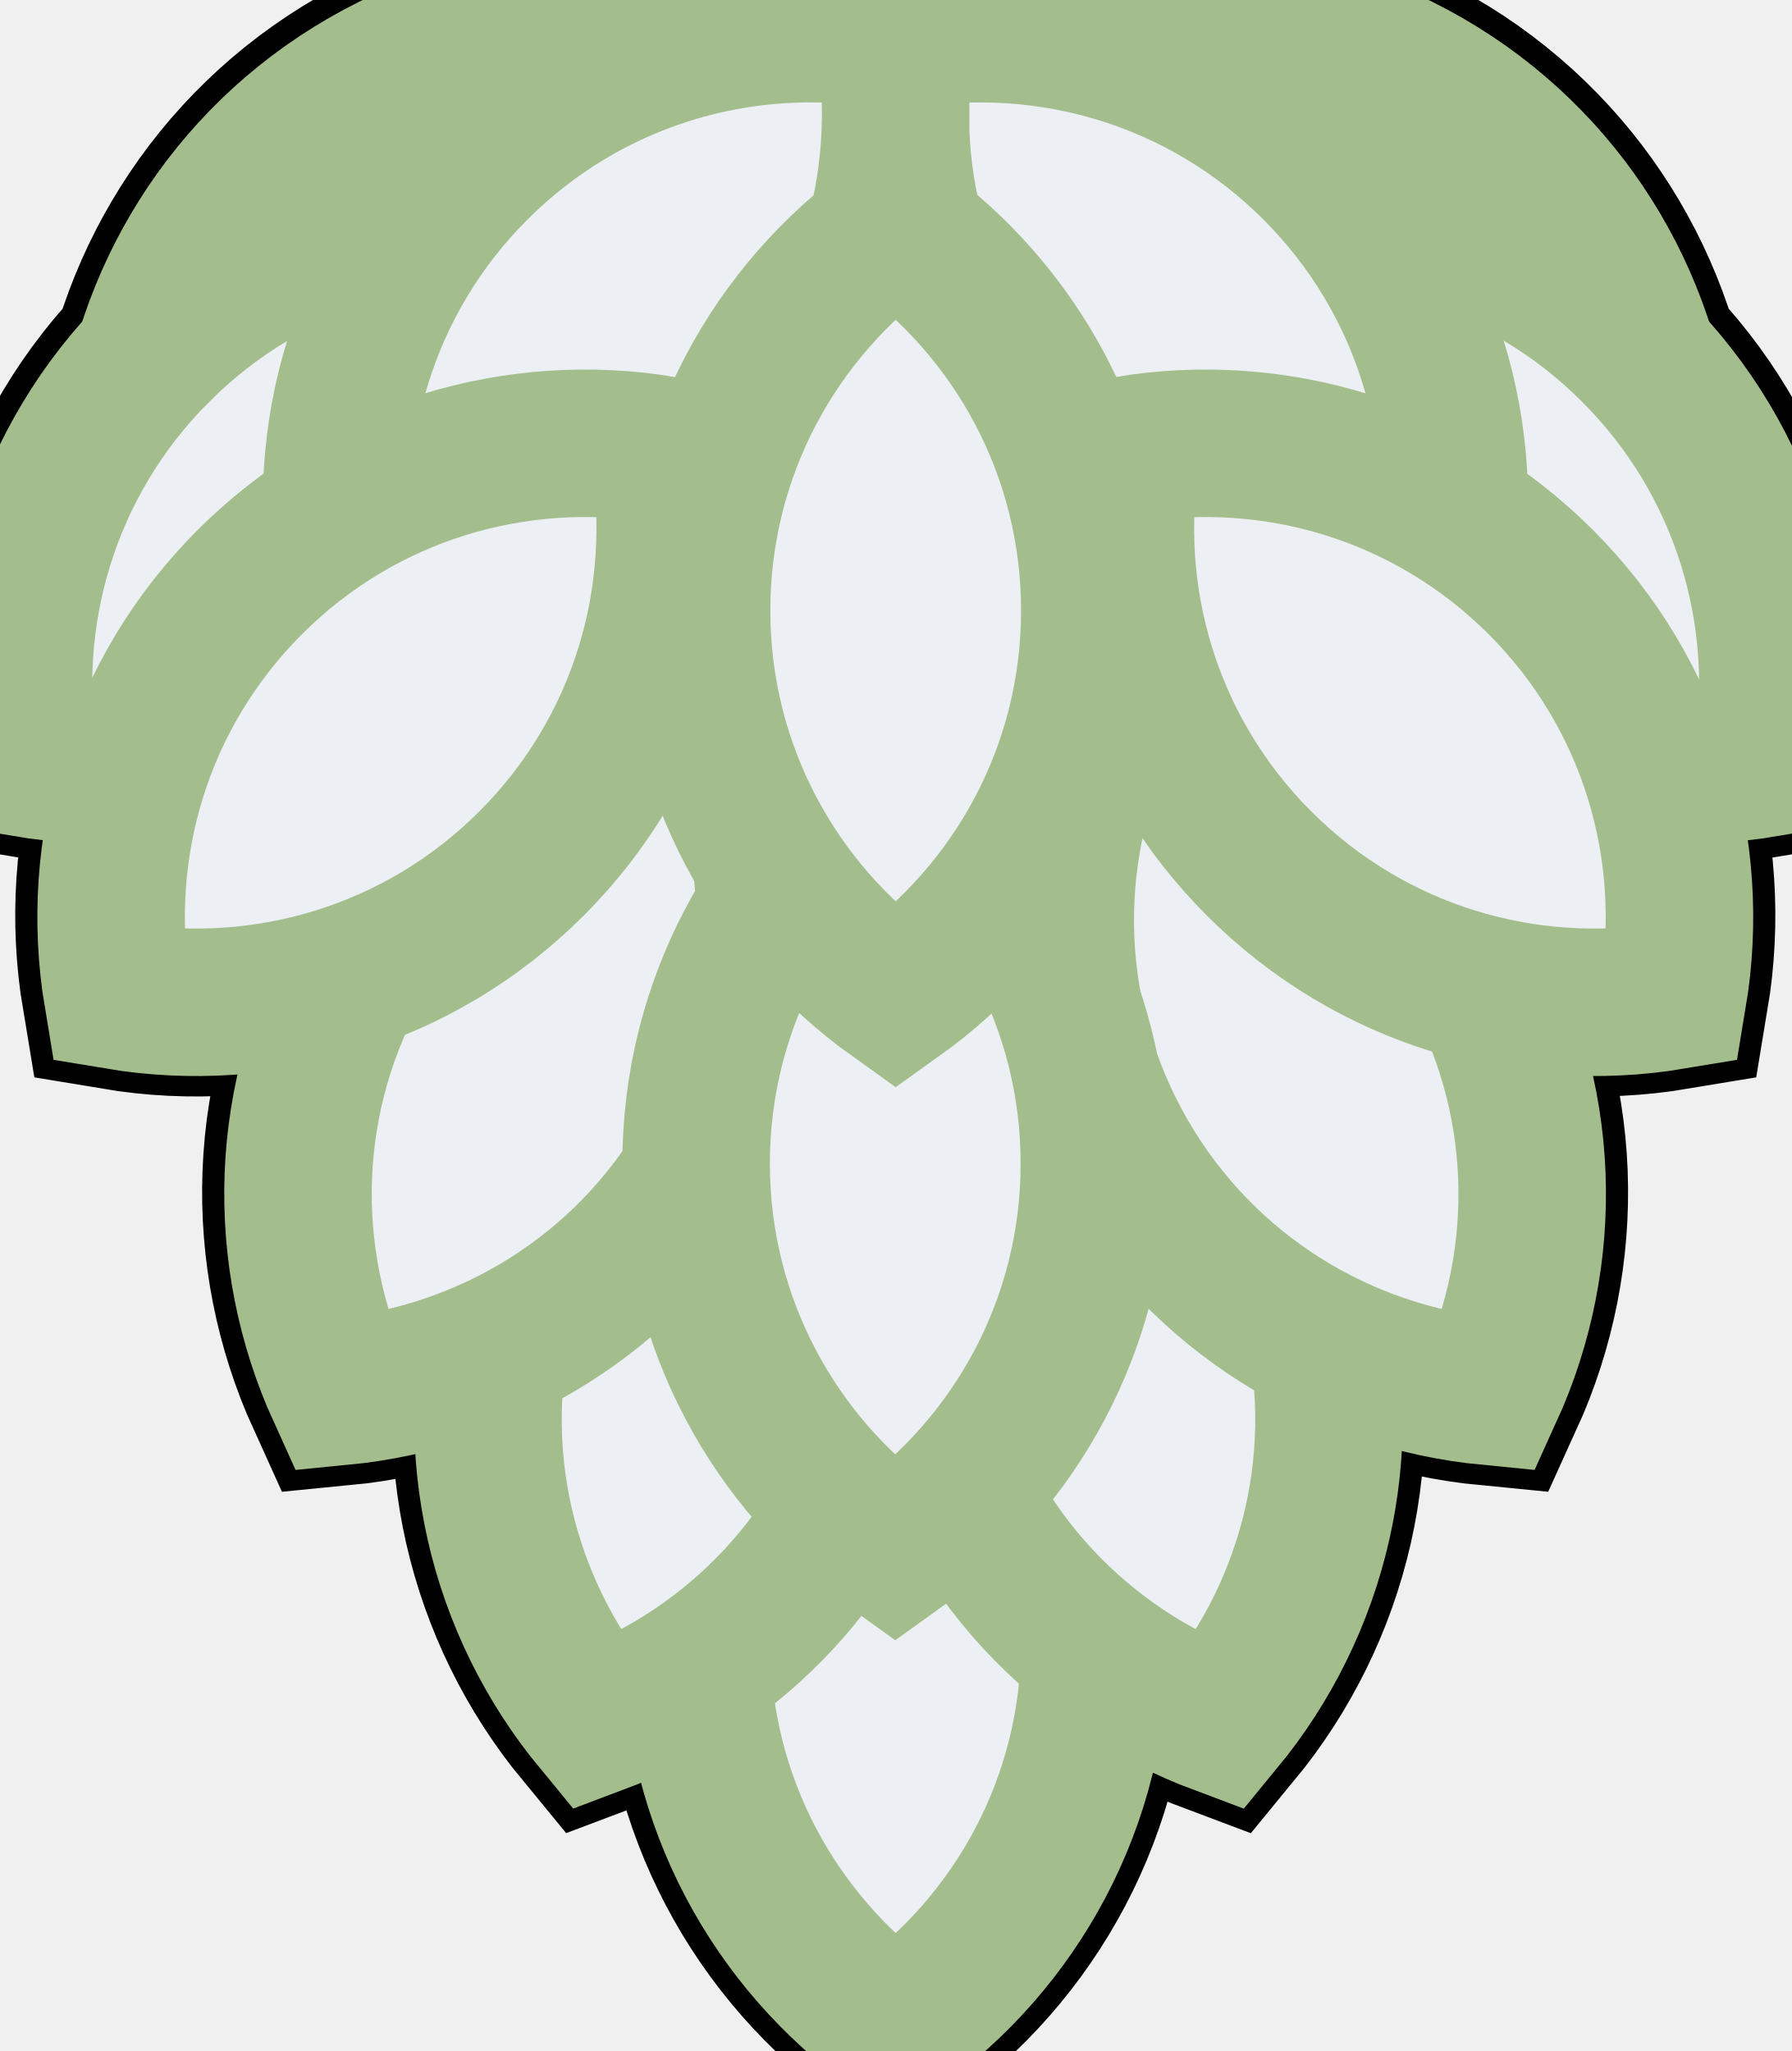
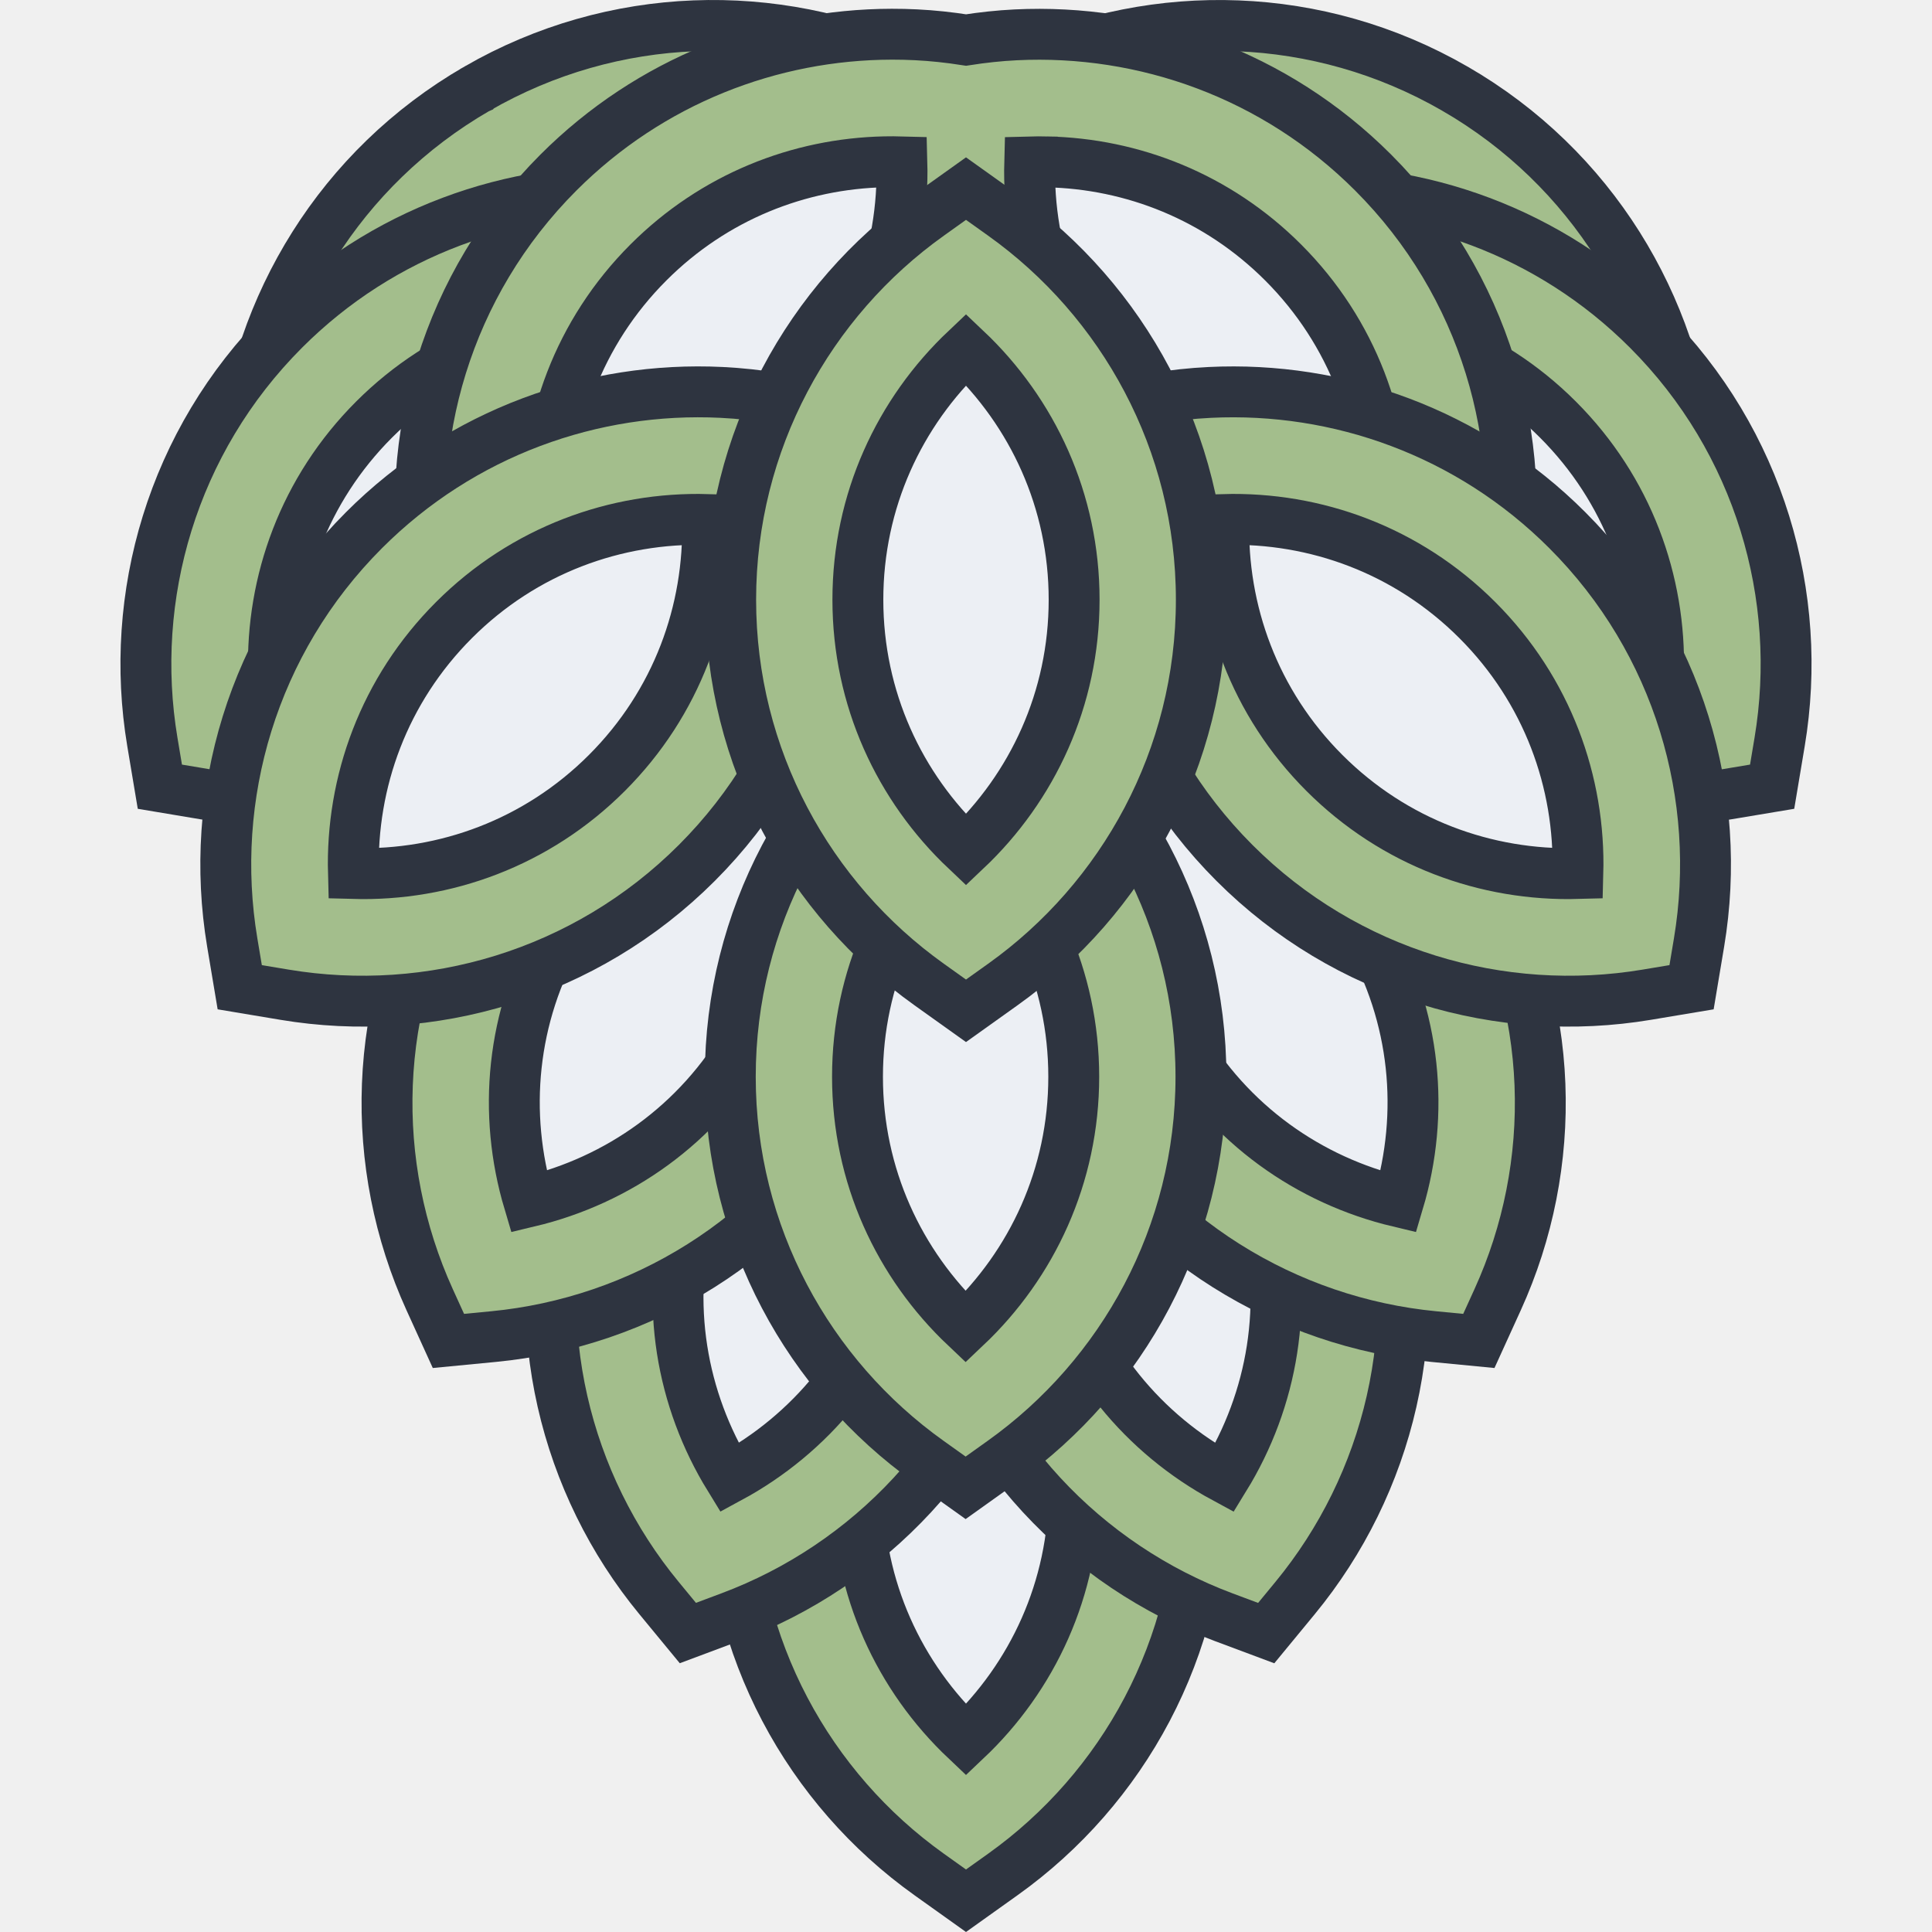
- <svg xmlns="http://www.w3.org/2000/svg" id="Layer_1" viewBox="0 0 242.89 278.14" version="1.1" width="242.89" height="278.14">
+ <svg xmlns="http://www.w3.org/2000/svg" id="Layer_1" viewBox="0 0 300 300" version="1.1" width="300" height="300">
  <defs id="defs1">
    <style id="style1">.cls-1{fill:#fff;stroke:#194b24;stroke-miterlimit:10;stroke-width:20px;}</style>
  </defs>
-   <path id="path15-5" style="display:inline;fill:#dfebff;fill-opacity:1;stroke:#000000;stroke-width:26;stroke-miterlimit:10;stroke-dasharray:none;stroke-opacity:1" class="cls-1" d="m 94.45,82.57 c 0,21.6 10.66,40.69 27,52.35 16.34,-11.66 27,-30.75 27,-52.35 0,-21.6 -10.66,-40.69 -27,-52.35 -16.34,11.66 -27,30.75 -27,52.35 z m -60.57,-3.87 c -15.27,15.27 -21.24,36.31 -17.93,56.11 19.79,3.31 40.84,-2.66 56.11,-17.93 15.27,-15.27 21.24,-36.31 17.93,-56.11 -19.79,-3.31 -40.84,2.66 -56.11,17.93 z m 30.57,-56.23 c -15.27,15.27 -21.24,36.31 -17.93,56.11 19.79,3.31 40.84,-2.66 56.11,-17.93 15.27,-15.27 21.24,-36.31 17.93,-56.11 -19.79,-3.31 -40.84,2.66 -56.11,17.93 z m -43.14,24.7 C 6.04,62.44 0.08,83.48 3.39,103.28 c 19.79,3.31 40.84,-2.66 56.11,-17.93 15.27,-15.27 21.24,-36.31 17.93,-56.11 -19.79,-3.31 -40.84,2.66 -56.11,17.93 z M 170.73,116.88 c 15.27,15.27 36.31,21.24 56.11,17.93 3.31,-19.79 -2.66,-40.84 -17.93,-56.11 -15.27,-15.27 -36.31,-21.24 -56.11,-17.93 -3.31,19.79 2.66,40.84 17.93,56.11 z m -30.53,-56.23 c 15.27,15.27 36.31,21.24 56.11,17.93 3.31,-19.79 -2.66,-40.84 -17.93,-56.11 -15.27,-15.27 -36.31,-21.23 -56.1,-17.92 -3.31,19.79 2.66,40.84 17.93,56.11 z m 43.2,24.7 c 15.27,15.27 36.31,21.24 56.11,17.93 3.31,-19.79 -2.66,-40.84 -17.93,-56.11 -15.27,-15.27 -36.31,-21.24 -56.11,-17.93 -3.31,19.79 2.66,40.84 17.93,56.11 z M 94.39,157.57 c 0,21.6 10.66,40.69 27,52.35 16.34,-11.66 27,-30.75 27,-52.35 0,-21.6 -10.66,-40.69 -27,-52.35 -16.34,11.66 -27,30.75 -27,52.35 z m -45.37,-27.94 c -10.8,18.7 -11.11,40.57 -2.8,58.84 19.98,-1.93 38.76,-13.13 49.56,-31.84 10.8,-18.7 11.11,-40.57 2.8,-58.84 -19.98,1.93 -38.76,13.13 -49.56,31.84 z m 19.35,45.99 c -5.59,20.86 -0.23,42.07 12.53,57.55 18.8,-7.03 34.04,-22.72 39.63,-43.58 5.59,-20.86 0.23,-42.07 -12.53,-57.55 -18.8,7.03 -34.04,22.72 -39.63,43.58 z m 84.01,-18.99 c 10.8,18.7 29.58,29.91 49.56,31.84 8.32,-18.26 8,-40.13 -2.8,-58.84 -10.8,-18.7 -29.58,-29.91 -49.56,-31.84 -8.32,18.26 -8,40.13 2.8,58.84 z m -26.54,32.97 c 5.59,20.86 20.83,36.55 39.63,43.58 12.76,-15.49 18.12,-36.69 12.53,-57.55 -5.59,-20.86 -20.83,-36.55 -39.63,-43.58 -12.76,15.49 -18.12,36.69 -12.53,57.55 z m -31.39,32.89 c 0,21.6 10.66,40.69 27,52.35 16.34,-11.66 27,-30.75 27,-52.35 0,-21.6 -10.66,-40.69 -27,-52.35 -16.34,11.66 -27,30.75 -27,52.35 z M 49.57,10.88 c -18.7,10.8 -29.91,29.58 -31.84,49.56 18.26,8.32 40.13,8 58.84,-2.8 C 95.27,46.84 106.48,28.06 108.41,8.08 90.15,-0.23 68.28,0.09 49.57,10.88 Z M 166.32,57.64 c 18.7,10.8 40.57,11.11 58.84,2.8 -1.93,-19.98 -13.13,-38.76 -31.84,-49.56 -18.71,-10.79 -40.57,-11.11 -58.84,-2.79 1.93,19.98 13.13,38.76 31.84,49.56 z" />
-   <path class="cls-1" d="m 166.32,57.87 c 18.7,10.8 40.57,11.11 58.84,2.8 C 223.23,40.69 212.03,21.91 193.32,11.11 174.61,0.32 152.75,0 134.48,8.32 c 1.93,19.98 13.13,38.76 31.84,49.56 z" id="path1" style="display:inline;fill:#eceff4;fill-opacity:1;stroke:#a3be8c;stroke-opacity:1" />
-   <path class="cls-1" d="m 49.57,11.11 c -18.7,10.8 -29.91,29.58 -31.84,49.56 18.26,8.32 40.13,8 58.84,-2.8 C 95.27,47.07 106.48,28.29 108.41,8.31 90.15,0 68.28,0.32 49.57,11.11 Z" id="path2" style="display:inline;fill:#eceff4;fill-opacity:1;stroke:#a3be8c;stroke-opacity:1" />
-   <path class="cls-1" d="m 94.45,222.72 c 0,21.6 10.66,40.69 27,52.35 16.34,-11.66 27,-30.75 27,-52.35 0,-21.6 -10.66,-40.69 -27,-52.35 -16.34,11.66 -27,30.75 -27,52.35 z" id="path3" style="display:inline;fill:#eceff4;fill-opacity:1;stroke:#a3be8c;stroke-opacity:1" />
-   <path class="cls-1" d="m 125.84,189.83 c 5.59,20.86 20.83,36.55 39.63,43.58 12.76,-15.49 18.12,-36.69 12.53,-57.55 -5.59,-20.86 -20.83,-36.55 -39.63,-43.58 -12.76,15.49 -18.12,36.69 -12.53,57.55 z" id="path4" style="display:inline;fill:#eceff4;fill-opacity:1;stroke:#a3be8c;stroke-opacity:1" />
-   <path class="cls-1" d="m 152.38,156.86 c 10.8,18.7 29.58,29.91 49.56,31.84 8.32,-18.26 8,-40.13 -2.8,-58.84 -10.8,-18.7 -29.58,-29.91 -49.56,-31.84 -8.32,18.26 -8,40.13 2.8,58.84 z" id="path5" style="display:inline;fill:#eceff4;fill-opacity:1;stroke:#a3be8c;stroke-opacity:1" />
-   <path class="cls-1" d="m 68.37,175.85 c -5.59,20.86 -0.23,42.07 12.53,57.55 18.8,-7.03 34.04,-22.72 39.63,-43.58 5.59,-20.86 0.23,-42.07 -12.53,-57.55 -18.8,7.03 -34.04,22.72 -39.63,43.58 z" id="path6" style="display:inline;fill:#eceff4;fill-opacity:1;stroke:#a3be8c;stroke-opacity:1" />
-   <path class="cls-1" d="m 49.02,129.86 c -10.8,18.7 -11.11,40.57 -2.8,58.84 19.98,-1.93 38.76,-13.13 49.56,-31.84 10.8,-18.7 11.11,-40.57 2.8,-58.84 -19.98,1.93 -38.76,13.13 -49.56,31.84 z" id="path7" style="display:inline;fill:#eceff4;fill-opacity:1;stroke:#a3be8c;stroke-opacity:1" />
-   <path class="cls-1" d="m 94.39,157.8 c 0,21.6 10.66,40.69 27,52.35 16.34,-11.66 27,-30.75 27,-52.35 0,-21.6 -10.66,-40.69 -27,-52.35 -16.34,11.66 -27,30.75 -27,52.35 z" id="path8" style="display:inline;fill:#eceff4;fill-opacity:1;stroke:#a3be8c;stroke-opacity:1" />
-   <path class="cls-1" d="m 183.4,85.58 c 15.27,15.27 36.31,21.24 56.11,17.93 3.31,-19.79 -2.66,-40.84 -17.93,-56.11 -15.27,-15.27 -36.31,-21.24 -56.11,-17.93 -3.31,19.79 2.66,40.84 17.93,56.11 z" id="path9" style="display:inline;fill:#eceff4;fill-opacity:1;stroke:#a3be8c;stroke-opacity:1" />
-   <path class="cls-1" d="m 140.2,60.88 c 15.27,15.27 36.31,21.24 56.11,17.93 C 199.62,59.02 193.65,37.97 178.38,22.7 163.11,7.43 142.07,1.47 122.28,4.78 c -3.31,19.79 2.66,40.84 17.93,56.11 z" id="path10" style="display:inline;fill:#eceff4;fill-opacity:1;stroke:#a3be8c;stroke-opacity:1" />
-   <path class="cls-1" d="m 170.73,117.11 c 15.27,15.27 36.31,21.24 56.11,17.93 C 230.15,115.25 224.18,94.2 208.91,78.93 193.64,63.66 172.6,57.69 152.8,61 c -3.31,19.79 2.66,40.84 17.93,56.11 z" id="path11" style="display:inline;fill:#eceff4;fill-opacity:1;stroke:#a3be8c;stroke-opacity:1" />
-   <path class="cls-1" d="M 21.31,47.4 C 6.04,62.67 0.08,83.71 3.39,103.51 23.18,106.82 44.23,100.85 59.5,85.58 74.77,70.31 80.74,49.27 77.43,29.47 57.64,26.16 36.59,32.13 21.32,47.4 Z" id="path12" style="display:inline;fill:#eceff4;fill-opacity:1;stroke:#a3be8c;stroke-opacity:1" />
-   <path class="cls-1" d="M 64.45,22.7 C 49.18,37.97 43.21,59.01 46.52,78.81 66.31,82.12 87.36,76.15 102.63,60.88 117.9,45.61 123.87,24.57 120.56,4.77 100.77,1.46 79.72,7.43 64.45,22.7 Z" id="path13" style="display:inline;fill:#eceff4;fill-opacity:1;stroke:#a3be8c;stroke-opacity:1" />
-   <path class="cls-1" d="M 33.88,78.93 C 18.61,94.2 12.64,115.24 15.95,135.04 35.74,138.35 56.79,132.38 72.06,117.11 87.33,101.84 93.3,80.8 89.99,61 70.2,57.69 49.15,63.66 33.88,78.93 Z" id="path14" style="display:inline;fill:#eceff4;fill-opacity:1;stroke:#a3be8c;stroke-opacity:1" />
-   <path class="cls-1" d="m 94.45,82.8 c 0,21.6 10.66,40.69 27,52.35 16.34,-11.66 27,-30.75 27,-52.35 0,-21.6 -10.66,-40.69 -27,-52.35 -16.34,11.66 -27,30.75 -27,52.35 z" id="path15" style="display:inline;fill:#eceff4;fill-opacity:1;stroke:#a3be8c;stroke-opacity:1" />
+   <g id="g1094" transform="matrix(0.9876233,0,0,0.9876233,18.70495,-5.5919496e-7)">
+     <path style="color:#000000;fill:#eceff4;stroke:#2e3440;stroke-width:2;stroke-miterlimit:10;stroke-dasharray:none;stroke-opacity:1" d="m 177.81,69.36 c 18.7,10.8 40.57,11.11 58.84,2.8 -1.93,-19.98 -13.13,-38.76 -31.84,-49.56 -18.71,-10.79 -40.57,-11.11 -58.84,-2.79 1.93,19.98 13.13,38.76 31.84,49.56 z" id="path18" />
+     <path style="color:#000000;fill:#a3be8c;fill-opacity:1;stroke:#2e3440;stroke-width:8;stroke-miterlimit:10;stroke-dasharray:none;stroke-opacity:1" d="m 175.643,4.059 c -11.664,-0.454 -23.268,1.847 -33.816,6.65 l -6.496,2.959 0.686,7.104 c 2.228,23.068 15.234,44.814 36.795,57.26 l 15,8.658 V 84.512 c 17.721,5.54 36.619,4.194 52.98,-3.248 l 6.5,-2.957 -0.688,-7.107 C 244.375,48.131 231.369,26.385 209.809,13.939 l -0.002,-0.002 C 199.029,7.722 187.306,4.513 175.643,4.059 Z m -0.836,19.961 c 8.511,0.324 17.076,2.67 25.008,7.244 13.489,7.788 22.245,20.408 25.58,34.396 -13.786,4.101 -29.103,2.827 -42.584,-4.959 l -0.107,-0.062 c -13.429,-7.793 -22.152,-20.379 -25.479,-34.33 5.682,-1.693 11.612,-2.516 17.582,-2.289 z" id="path19" />
+     <path style="color:#000000;fill:#eceff4;stroke:#2e3440;stroke-width:2;stroke-miterlimit:10;stroke-dasharray:none;stroke-opacity:1" d="m 61.06,22.6 c -18.7,10.8 -29.91,29.58 -31.84,49.56 18.26,8.32 40.13,8 58.84,-2.8 18.7,-10.8 29.91,-29.58 31.84,-49.56 -18.26,-8.31 -40.13,-7.99 -58.84,2.8 z" id="path20" />
+     <path style="color:#000000;fill:#a3be8c;fill-opacity:1;stroke:#2e3440;stroke-width:8;stroke-miterlimit:10;stroke-dasharray:none;stroke-opacity:1" d="M 90.229,4.057 C 78.565,4.512 66.843,7.721 56.065,13.938 l -0.002,0.002 -0.004,0.002 C 34.51,26.387 21.494,48.128 19.266,71.199 l -0.686,7.102 6.494,2.959 c 21.09,9.609 46.426,9.206 67.984,-3.238 l 0.002,-0.002 C 114.609,65.574 127.625,43.833 129.854,20.762 l 0.688,-7.105 -6.498,-2.957 C 113.499,5.901 101.892,3.601 90.229,4.057 Z M 91.068,24.018 C 97.038,23.79 102.966,24.612 108.645,26.301 105.307,40.289 96.542,52.914 83.059,60.701 69.566,68.489 54.25,69.767 40.475,65.664 43.811,51.676 52.574,39.052 66.057,31.264 73.988,26.69 82.555,24.342 91.068,24.018 Z" id="path21" />
+     <path style="color:#000000;fill:#eceff4;stroke:#2e3440;stroke-width:2;stroke-miterlimit:10;stroke-dasharray:none;stroke-opacity:1" d="m 105.94,234.21 c 0,21.6 10.66,40.69 27,52.35 16.34,-11.66 27,-30.75 27,-52.35 0,-21.6 -10.66,-40.69 -27,-52.35 -16.34,11.66 -27,30.75 -27,52.35 z" id="path22" />
+     <path style="color:#000000;fill:#a3be8c;fill-opacity:1;stroke:#2e3440;stroke-width:8;stroke-miterlimit:10;stroke-dasharray:none;stroke-opacity:1" d="m 132.94,169.576 -5.809,4.145 c -18.867,13.463 -31.191,35.6 -31.191,60.49 0,24.89 12.324,47.027 31.191,60.49 l 5.809,4.145 5.809,-4.145 c 18.867,-13.463 31.191,-35.6 31.191,-60.49 0,-24.89 -12.324,-47.027 -31.191,-60.49 z m 0,25.277 c 10.449,9.882 17,23.78 17,39.357 0,15.577 -6.551,29.473 -17,39.355 -10.449,-9.882 -17,-23.779 -17,-39.355 0,-15.577 6.551,-29.475 17,-39.357 z" id="path23" />
+     <path style="color:#000000;fill:#eceff4;stroke:#2e3440;stroke-width:2;stroke-miterlimit:10;stroke-dasharray:none;stroke-opacity:1" d="m 137.33,201.32 c 5.59,20.86 20.83,36.55 39.63,43.58 12.76,-15.49 18.12,-36.69 12.53,-57.55 -5.59,-20.86 -20.83,-36.55 -39.63,-43.58 -12.76,15.49 -18.12,36.69 -12.53,57.55 z" id="path24" />
+     <path style="color:#000000;fill:#a3be8c;fill-opacity:1;stroke:#2e3440;stroke-width:8;stroke-miterlimit:10;stroke-dasharray:none;stroke-opacity:1" d="m 146.68,131.904 -4.537,5.508 c -14.733,17.885 -20.913,42.456 -14.471,66.496 6.442,24.038 24.074,42.241 45.785,50.359 l 6.684,2.498 4.537,-5.508 c 14.733,-17.885 20.915,-42.456 14.473,-66.496 -6.442,-24.038 -24.076,-42.239 -45.787,-50.357 z m 6.545,24.418 c 12.648,6.841 22.575,18.575 26.605,33.617 4.031,15.041 1.298,30.16 -6.234,42.41 -12.648,-6.841 -22.575,-18.575 -26.605,-33.617 -4.03,-15.04 -1.298,-30.161 6.234,-42.41 z" id="path25" />
+     <path style="color:#000000;fill:#eceff4;stroke:#2e3440;stroke-width:2;stroke-miterlimit:10;stroke-dasharray:none;stroke-opacity:1" d="m 163.87,168.35 c 10.8,18.7 29.58,29.91 49.56,31.84 8.32,-18.26 8,-40.13 -2.8,-58.84 -10.8,-18.7 -29.58,-29.91 -49.56,-31.84 -8.32,18.26 -8,40.13 2.8,58.84 z" id="path26" />
+     <path style="color:#000000;fill:#a3be8c;fill-opacity:1;stroke:#2e3440;stroke-width:8;stroke-miterlimit:10;stroke-dasharray:none;stroke-opacity:1" d="m 148.93,98.871 -2.959,6.492 c -9.609,21.09 -9.206,46.428 3.238,67.986 h 0.002 v 0.002 c 12.445,21.549 34.186,34.564 57.258,36.793 l 7.104,0.686 2.957,-6.494 c 9.609,-21.09 9.206,-46.426 -3.238,-67.984 v -0.002 h -0.002 c -12.445,-21.549 -34.186,-34.564 -57.258,-36.793 z m 12.637,21.895 c 13.99,3.337 26.616,12.101 34.404,25.586 7.787,13.493 9.066,28.808 4.963,42.584 -13.989,-3.337 -26.614,-12.1 -34.402,-25.584 -7.789,-13.493 -9.068,-28.809 -4.965,-42.586 z" id="path27" />
+     <path style="color:#000000;fill:#eceff4;stroke:#2e3440;stroke-width:2;stroke-miterlimit:10;stroke-dasharray:none;stroke-opacity:1" d="m 79.86,187.34 c -5.59,20.86 -0.23,42.07 12.53,57.55 18.8,-7.03 34.04,-22.72 39.63,-43.58 5.59,-20.86 0.23,-42.07 -12.53,-57.55 -18.8,7.03 -34.04,22.72 -39.63,43.58 z" id="path28" />
+     <path style="color:#000000;fill:#a3be8c;fill-opacity:1;stroke:#2e3440;stroke-width:8;stroke-miterlimit:10;stroke-dasharray:none;stroke-opacity:1" d="m 122.67,131.895 -6.682,2.5 c -21.711,8.119 -39.345,26.319 -45.787,50.357 -6.442,24.041 -0.265,48.619 14.473,66.498 l 4.537,5.506 6.682,-2.5 c 21.711,-8.119 39.345,-26.319 45.787,-50.357 6.442,-24.041 0.265,-48.619 -14.473,-66.498 z m -6.543,24.418 c 7.529,12.244 10.265,27.371 6.234,42.41 -4.031,15.042 -13.959,26.774 -26.607,33.615 -7.529,-12.244 -10.265,-27.371 -6.234,-42.41 4.031,-15.042 13.959,-26.774 26.607,-33.615 z" id="path29" />
+     <path style="color:#000000;fill:#eceff4;stroke:#2e3440;stroke-width:2;stroke-miterlimit:10;stroke-dasharray:none;stroke-opacity:1" d="m 60.51,141.35 c -10.8,18.7 -11.11,40.57 -2.8,58.84 19.98,-1.93 38.76,-13.13 49.56,-31.84 10.8,-18.7 11.11,-40.57 2.8,-58.84 -19.98,1.93 -38.76,13.13 -49.56,31.84 z" id="path30" />
+     <path style="color:#000000;fill:#a3be8c;fill-opacity:1;stroke:#2e3440;stroke-width:8;stroke-miterlimit:10;stroke-dasharray:none;stroke-opacity:1" d="m 116.217,98.869 -7.107,0.688 C 86.041,101.785 64.295,114.791 51.85,136.352 39.404,157.903 39.014,183.238 48.607,204.33 l 2.957,6.5 7.107,-0.686 c 23.068,-2.228 44.812,-15.234 57.258,-36.793 l 0.002,-0.002 c 12.446,-21.552 12.836,-46.888 3.242,-67.98 z m -12.646,21.896 c 4.101,13.786 2.827,29.103 -4.959,42.584 h -0.002 v 0.002 c -7.787,13.491 -20.409,22.248 -34.398,25.584 -4.102,-13.787 -2.827,-29.103 4.959,-42.584 v -0.002 h 0.002 c 7.788,-13.491 20.408,-22.249 34.398,-25.584 z" id="path31" />
+     <path style="color:#000000;fill:#eceff4;stroke:#2e3440;stroke-width:2;stroke-miterlimit:10;stroke-dasharray:none;stroke-opacity:1" d="m 105.88,169.29 c 0,21.6 10.66,40.69 27,52.35 16.34,-11.66 27,-30.75 27,-52.35 0,-21.6 -10.66,-40.69 -27,-52.35 -16.34,11.66 -27,30.75 -27,52.35 z" id="path32" />
+     <path style="color:#000000;fill:#a3be8c;fill-opacity:1;stroke:#2e3440;stroke-width:8;stroke-miterlimit:10;stroke-dasharray:none;stroke-opacity:1" d="m 132.881,104.654 -5.809,4.146 c -18.867,13.463 -31.191,35.6 -31.191,60.49 0,24.89 12.324,47.025 31.191,60.488 l 5.809,4.146 5.809,-4.146 c 18.867,-13.463 31.191,-35.598 31.191,-60.488 0,-24.89 -12.324,-47.027 -31.191,-60.49 z m 0,25.279 c 10.449,9.882 17,23.78 17,39.357 0,15.577 -6.551,29.473 -17,39.355 -10.449,-9.882 -17,-23.778 -17,-39.355 -10e-6,-15.578 6.551,-29.475 17,-39.357 z" id="path33" />
+     <path style="color:#000000;fill:#eceff4;stroke:#2e3440;stroke-width:2;stroke-miterlimit:10;stroke-dasharray:none;stroke-opacity:1" d="m 194.89,97.07 c 15.27,15.27 36.31,21.24 56.11,17.93 3.31,-19.79 -2.66,-40.84 -17.93,-56.11 -15.27,-15.27 -36.31,-21.24 -56.11,-17.93 -3.31,19.79 2.66,40.84 17.93,56.11 z" id="path34" />
+     <path style="color:#000000;fill:#a3be8c;fill-opacity:1;stroke:#2e3440;stroke-width:8;stroke-miterlimit:10;stroke-dasharray:none;stroke-opacity:1" d="m 183.94,30.168 c -2.889,0.141 -5.771,0.452 -8.629,0.93 l -7.037,1.176 -1.176,7.037 c -3.823,22.858 3.123,47.232 20.721,64.83 17.596,17.596 41.965,24.545 64.83,20.723 l 7.037,-1.176 1.178,-7.037 C 264.686,93.793 257.738,69.416 240.141,51.818 224.744,36.422 204.162,29.178 183.94,30.168 Z m 2.211,19.982 c 14.376,-0.398 28.838,4.799 39.85,15.811 11.009,11.009 16.207,25.48 15.811,39.85 -14.376,0.398 -28.838,-4.799 -39.85,-15.811 -11.009,-11.009 -16.207,-25.48 -15.811,-39.85 z" id="path35" />
+     <path style="color:#000000;fill:#eceff4;stroke:#2e3440;stroke-width:2;stroke-miterlimit:10;stroke-dasharray:none;stroke-opacity:1" d="m 70.991,97.072 c -15.27,15.27 -36.31,21.24 -56.11,17.93 -3.31,-19.79 2.66,-40.84 17.93,-56.11 15.27,-15.27 36.31,-21.24 56.11,-17.93 3.31,19.79 -2.66,40.84 -17.93,56.11 z" id="path34-1" />
+     <path style="color:#000000;fill:#a3be8c;fill-opacity:1;stroke:#2e3440;stroke-width:8;stroke-miterlimit:10;stroke-dasharray:none;stroke-opacity:1" d="m 81.941,30.17 c 2.889,0.141 5.771,0.452 8.629,0.93 l 7.037,1.176 1.176,7.037 c 3.823,22.858 -3.123,47.232 -20.721,64.83 -17.596,17.596 -41.965,24.545 -64.83,20.723 l -7.037,-1.176 -1.178,-7.037 C 1.194,93.794 8.142,69.418 25.74,51.82 41.137,36.423 61.719,29.179 81.941,30.17 Z m -2.211,19.982 c -14.376,-0.398 -28.838,4.799 -39.85,15.811 -11.009,11.009 -16.207,25.48 -15.811,39.85 14.376,0.398 28.838,-4.799 39.85,-15.811 11.009,-11.009 16.207,-25.48 15.811,-39.85 z" id="path35-3" />
+     <path style="color:#000000;fill:#eceff4;stroke:#2e3440;stroke-width:2;stroke-miterlimit:10;stroke-dasharray:none;stroke-opacity:1" d="m 151.69,72.37 c 15.27,15.27 36.31,21.24 56.11,17.93 3.31,-19.79 -2.66,-40.84 -17.93,-56.11 -15.27,-15.27 -36.31,-21.23 -56.1,-17.92 -3.31,19.79 2.66,40.84 17.93,56.11 z" id="path36" />
+     <path style="color:#000000;fill:#eceff4;stroke:#2e3440;stroke-width:2;stroke-miterlimit:10;stroke-dasharray:none;stroke-opacity:1" d="m 75.94,34.19 c -15.27,15.27 -21.24,36.31 -17.93,56.11 19.79,3.31 40.84,-2.66 56.11,-17.93 15.27,-15.27 21.24,-36.31 17.93,-56.11 -19.79,-3.31 -40.84,2.66 -56.11,17.93 z" id="path42" />
+     <path id="path37" style="color:#000000;display:inline;fill:#a3be8c;fill-opacity:1;stroke:#2e3440;stroke-width:8;stroke-miterlimit:10;stroke-dasharray:none;stroke-opacity:1" d="M 121.279,5.379 C 102.301,5.415 83.305,12.684 68.869,27.119 51.273,44.715 44.324,69.084 48.147,91.949 l 1.178,7.037 7.037,1.178 c 22.857,3.823 47.232,-3.125 64.83,-20.723 4.661,-4.661 8.552,-9.806 11.717,-15.264 3.163,5.457 7.052,10.603 11.711,15.264 0.003,0.003 0.006,0.006 0.01,0.01 17.595,17.589 41.96,24.535 64.82,20.713 l 7.037,-1.178 1.178,-7.037 C 221.487,69.092 214.539,44.717 196.941,27.119 181.544,11.721 160.961,4.486 140.746,5.479 c -2.609,0.128 -5.21,0.412 -7.795,0.814 -2.612,-0.409 -5.24,-0.695 -7.877,-0.824 -1.264,-0.062 -2.53,-0.092 -3.795,-0.09 z m -1.113,20.061 c 0.898,-0.019 1.797,-0.015 2.695,0.01 0.398,14.376 -4.801,28.838 -15.812,39.85 -11.01,11.01 -25.479,16.21 -39.85,15.812 -0.398,-14.376 4.801,-28.838 15.812,-39.85 10.322,-10.322 23.684,-15.538 37.154,-15.822 z m 25.488,0.01 c 13.469,0.282 26.823,5.491 37.145,15.812 11.01,11.01 16.21,25.479 15.812,39.85 -14.371,0.398 -28.83,-4.798 -39.84,-15.803 -0.002,-0.002 -0.002,-0.004 -0.004,-0.006 -0.002,-0.002 -0.004,-0.002 -0.006,-0.004 -11.003,-11.008 -16.2,-25.474 -15.803,-39.84 0.898,-0.025 1.797,-0.029 2.695,-0.01 z" />
+     <path style="color:#000000;fill:#eceff4;stroke:#2e3440;stroke-width:2;stroke-miterlimit:10;stroke-dasharray:none;stroke-opacity:1" d="m 182.22,128.6 c 15.27,15.27 36.31,21.24 56.11,17.93 3.31,-19.79 -2.66,-40.84 -17.93,-56.11 -15.27,-15.27 -36.31,-21.24 -56.11,-17.93 -3.31,19.79 2.66,40.84 17.93,56.11 z" id="path38" />
+     <path style="color:#000000;fill:#a3be8c;fill-opacity:1;stroke:#2e3440;stroke-width:8;stroke-miterlimit:10;stroke-dasharray:none;stroke-opacity:1" d="m 171.27,61.699 c -2.889,0.141 -5.771,0.45 -8.629,0.928 l -7.037,1.176 -1.176,7.037 c -3.823,22.858 3.123,47.234 20.721,64.832 17.596,17.596 41.965,24.543 64.83,20.721 l 7.037,-1.176 1.178,-7.037 C 252.017,125.322 245.068,100.947 227.471,83.35 212.074,67.953 191.492,60.709 171.27,61.699 Z m 2.211,19.98 c 14.376,-0.398 28.838,4.801 39.85,15.812 11.01,11.01 16.208,25.479 15.811,39.85 -14.376,0.398 -28.838,-4.801 -39.85,-15.812 -11.01,-11.01 -16.208,-25.479 -15.811,-39.85 z" id="path39" />
+     <path style="color:#000000;fill:#eceff4;stroke:#2e3440;stroke-width:2;stroke-miterlimit:10;stroke-dasharray:none;stroke-opacity:1" d="m 45.37,90.42 c -15.27,15.27 -21.24,36.31 -17.93,56.11 19.79,3.31 40.84,-2.66 56.11,-17.93 15.27,-15.27 21.24,-36.31 17.93,-56.11 -19.79,-3.31 -40.84,2.66 -56.11,17.93 z" id="path44" />
+     <path style="color:#000000;fill:#a3be8c;fill-opacity:1;stroke:#2e3440;stroke-width:8;stroke-miterlimit:10;stroke-dasharray:none;stroke-opacity:1" d="M 94.504,61.697 C 74.285,60.706 53.697,67.952 38.299,83.35 20.703,100.946 13.754,125.315 17.576,148.18 l 1.178,7.037 7.037,1.176 c 22.858,3.823 47.232,-3.123 64.83,-20.721 C 108.217,118.076 115.166,93.707 111.344,70.842 l -1.178,-7.037 -7.037,-1.178 c -2.857,-0.478 -5.737,-0.788 -8.625,-0.93 z m -2.213,19.982 c 0.398,14.376 -4.801,28.838 -15.812,39.85 -11.01,11.01 -25.479,16.21 -39.85,15.812 -0.399,-14.376 4.8,-28.838 15.812,-39.85 11.01,-11.01 25.479,-16.21 39.85,-15.812 z" id="path45" />
+     <path style="color:#000000;fill:#eceff4;stroke:#2e3440;stroke-width:2;stroke-miterlimit:10;stroke-dasharray:none;stroke-opacity:1" d="m 105.94,94.29 c 0,21.6 10.66,40.69 27,52.35 16.34,-11.66 27,-30.75 27,-52.35 0,-21.6 -10.66,-40.69 -27,-52.35 -16.34,11.66 -27,30.75 -27,52.35 z" id="path46" />
+     <path style="color:#000000;fill:#a3be8c;fill-opacity:1;stroke:#2e3440;stroke-width:8;stroke-miterlimit:10;stroke-dasharray:none;stroke-opacity:1" d="m 132.94,29.654 -5.809,4.146 c -18.867,13.463 -31.191,35.6 -31.191,60.49 0,24.89 12.324,47.025 31.191,60.488 l 5.809,4.146 5.809,-4.146 c 18.867,-13.463 31.191,-35.598 31.191,-60.488 0,-24.89 -12.324,-47.027 -31.191,-60.49 z m 0,25.279 c 10.449,9.882 17,23.78 17,39.357 0,15.577 -6.551,29.473 -17,39.355 -10.449,-9.882 -17,-23.779 -17,-39.355 0,-15.577 6.551,-29.475 17,-39.357 z" id="path47" />
+   </g>
</svg>
